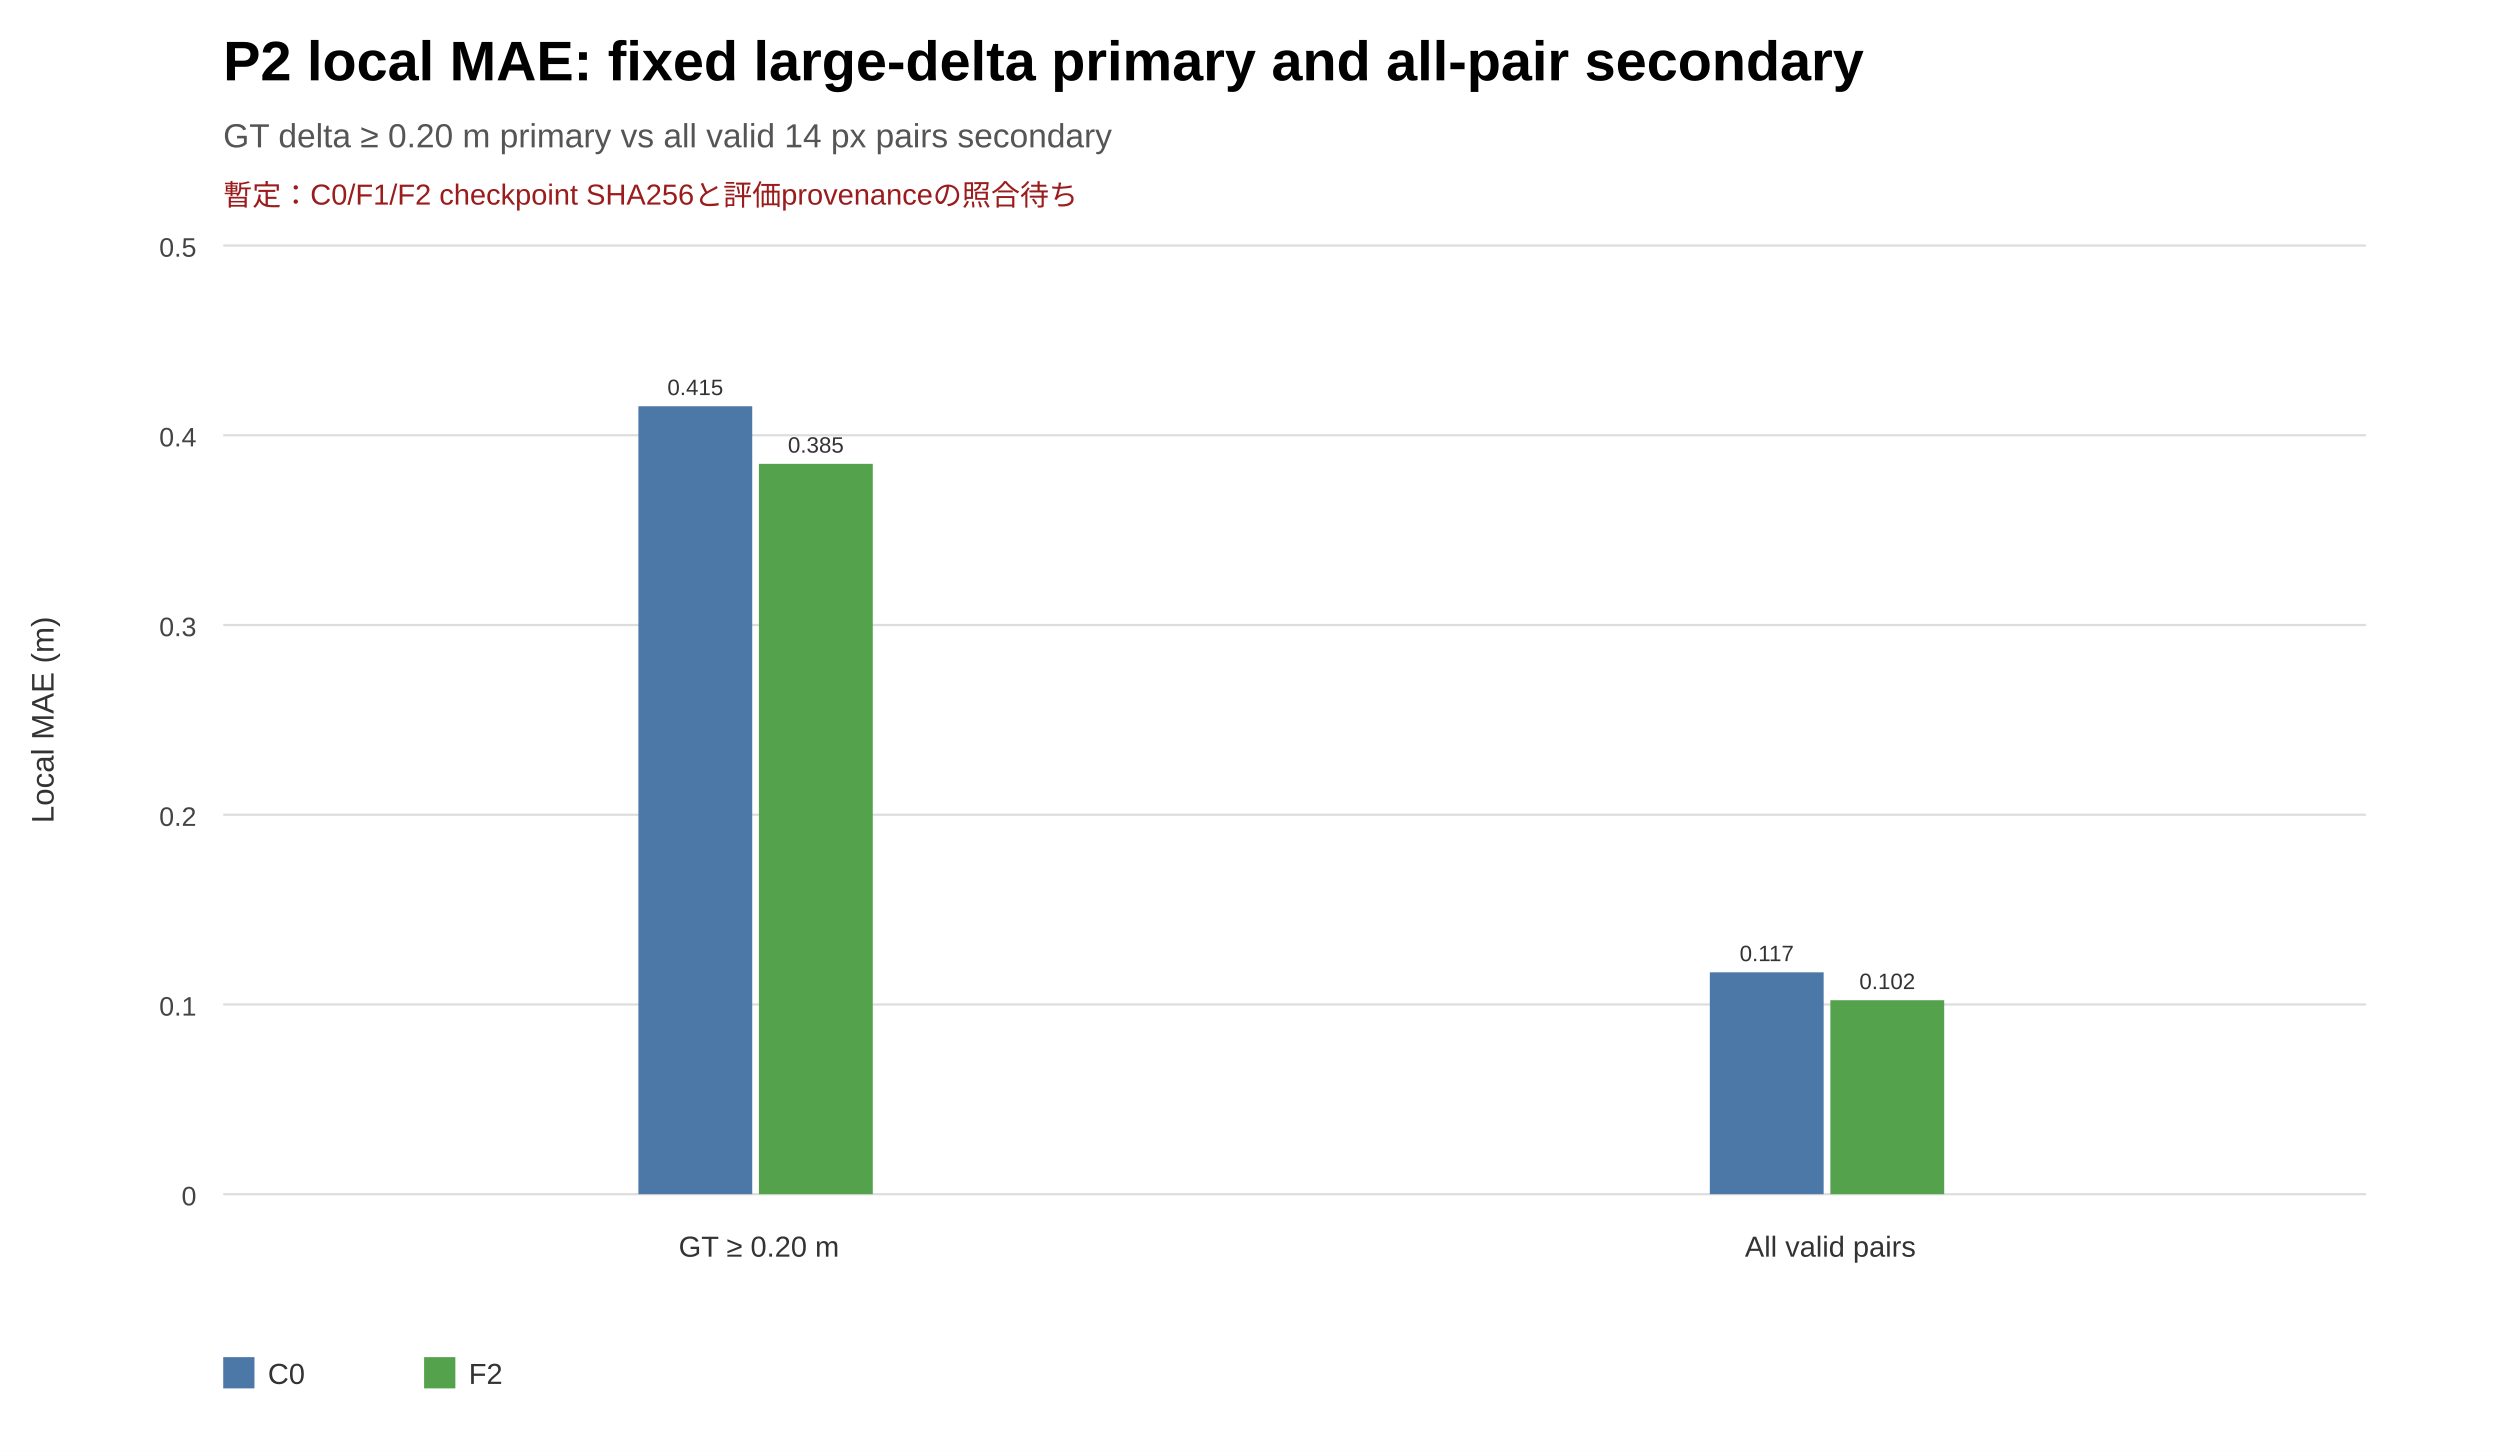
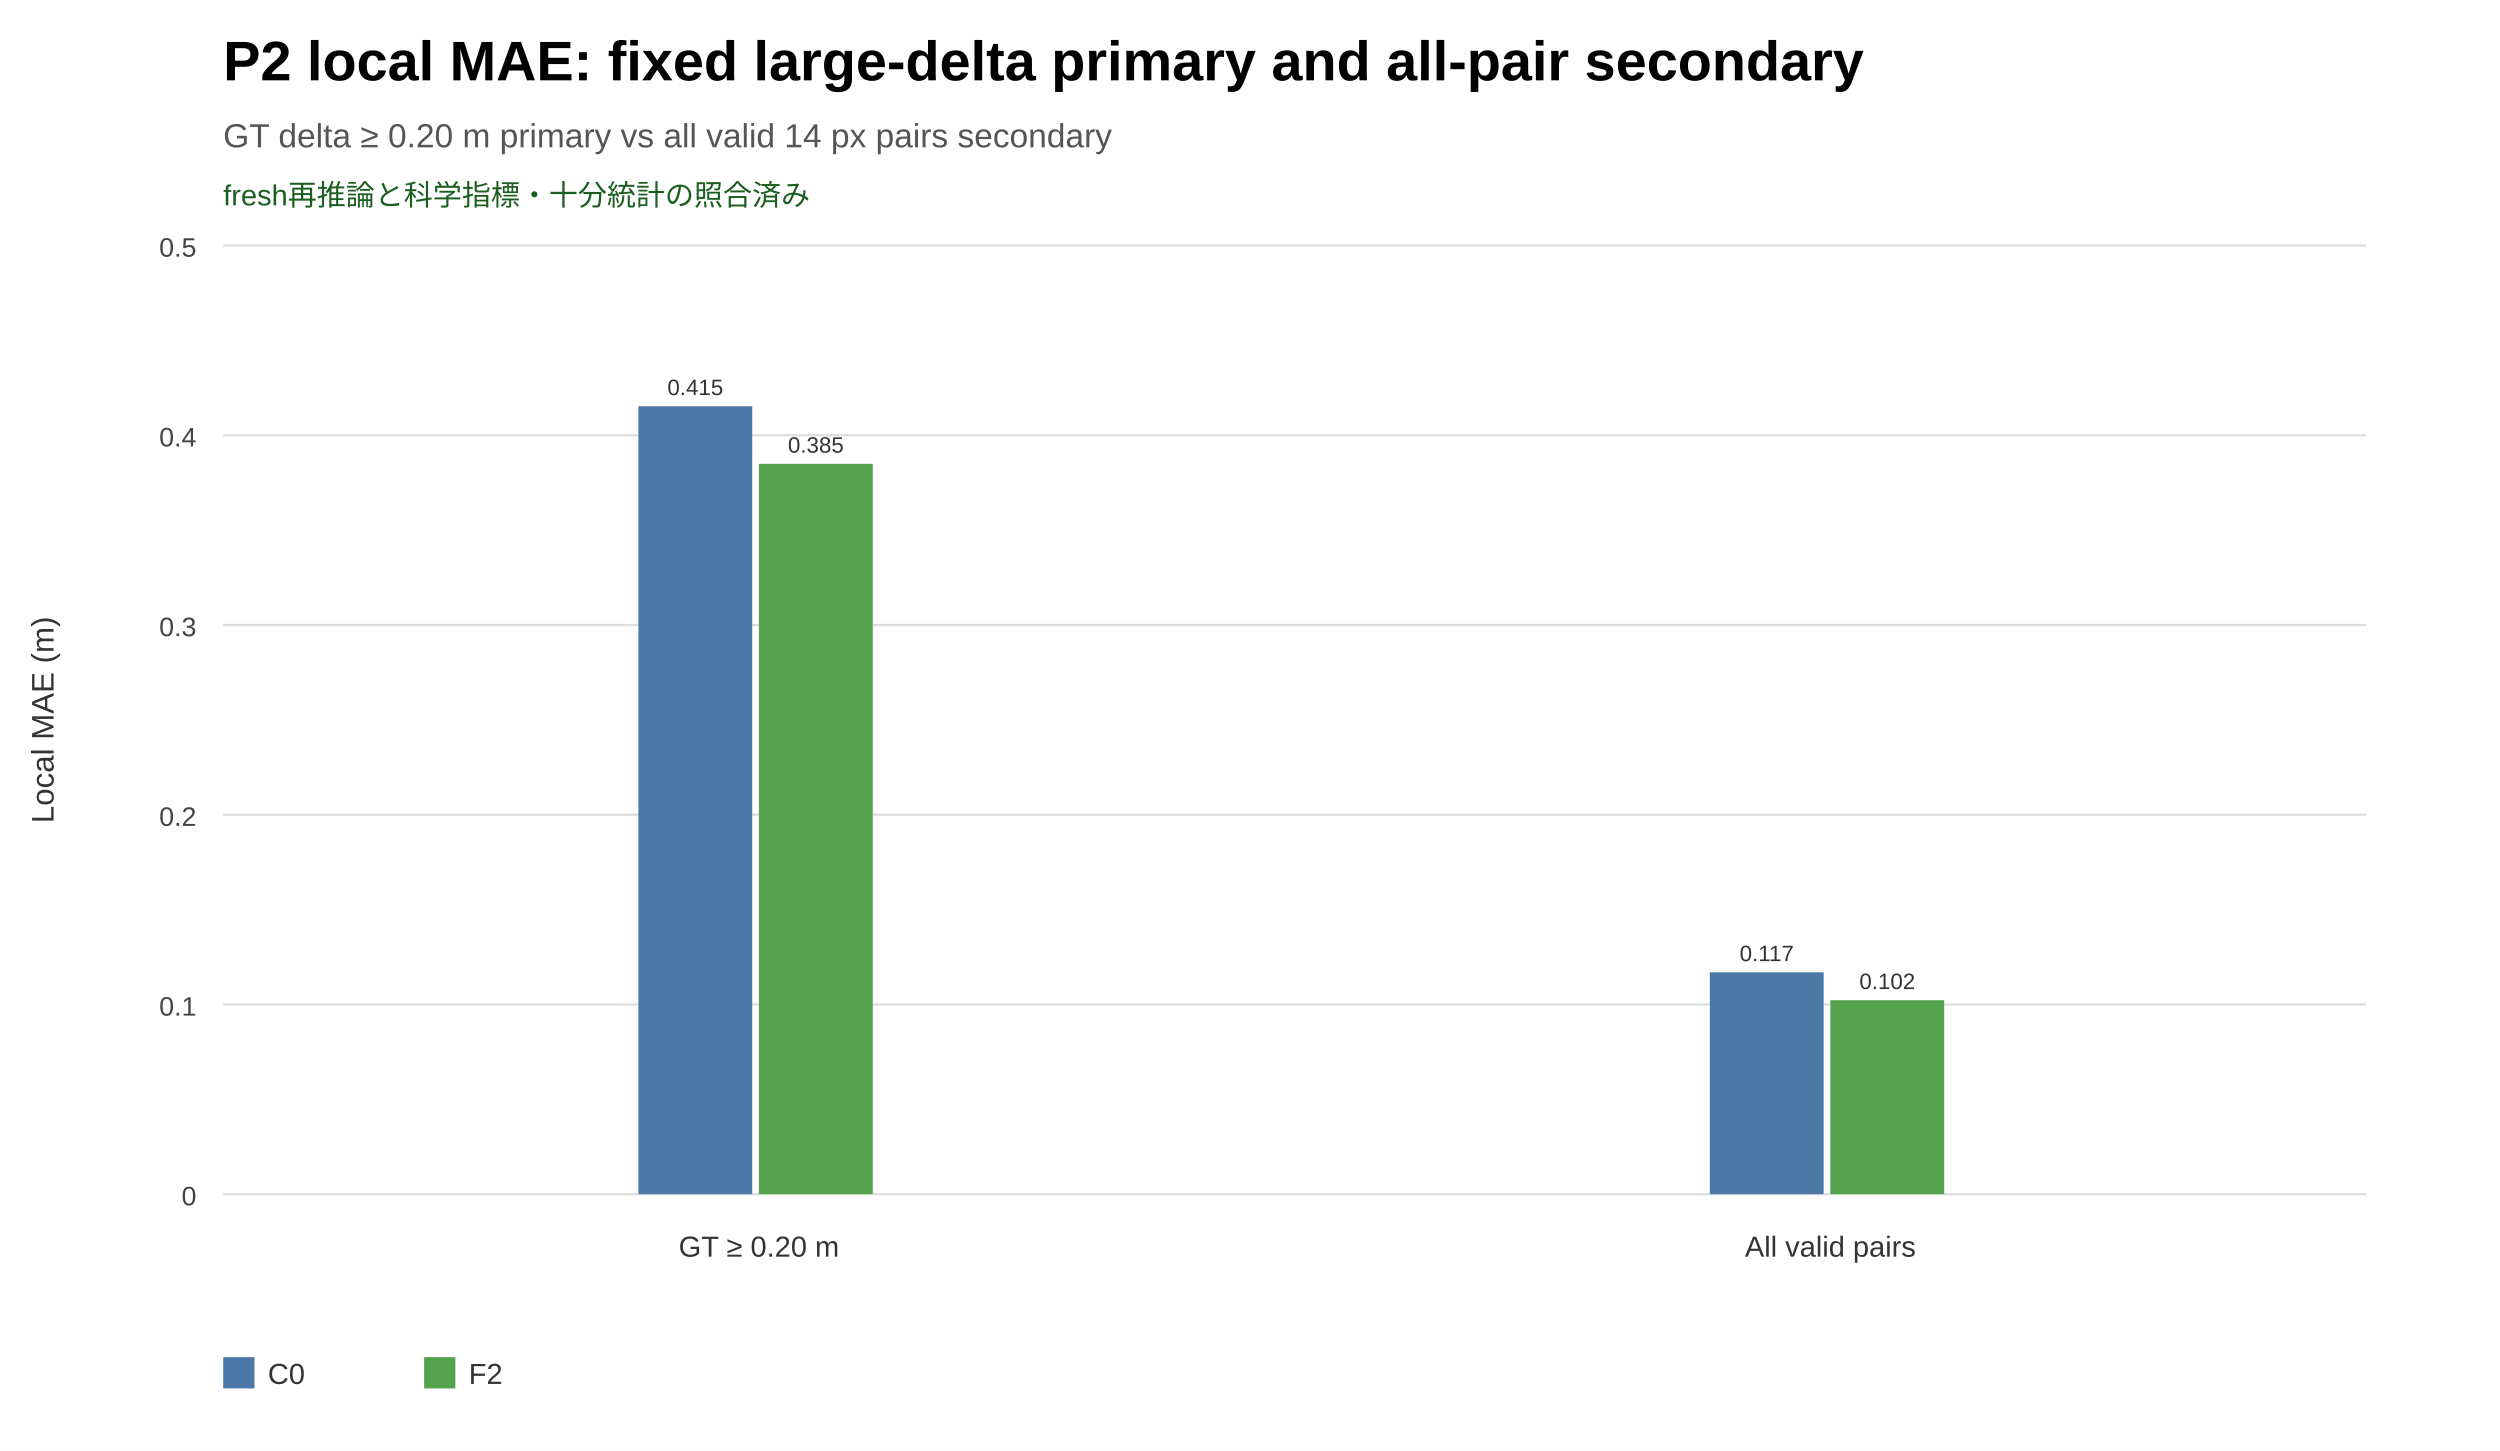
<svg xmlns="http://www.w3.org/2000/svg" width="1120" height="650" viewBox="0 0 1120 650">
  <rect width="100%" height="100%" fill="#ffffff" />
  <text x="100" y="36" font-family="Arial,sans-serif" font-size="25" font-weight="700">P2 local MAE: fixed large-delta primary and all-pair secondary</text>
  <text x="100" y="66" font-family="Arial,sans-serif" font-size="15" fill="#555">GT delta ≥ 0.20 m primary vs all valid 14 px pairs secondary</text>
-   <text x="100" y="92" font-family="Arial,sans-serif" font-size="13" fill="#9b1c1c">暫定：C0/F1/F2 checkpoint SHA256と評価provenanceの照合待ち</text>
+   <text x="100" y="92" font-family="Arial,sans-serif" font-size="13" fill="#1b5e20">fresh再推論と科学指標・十分統計の照合済み</text>
  <line x1="100" y1="535.0" x2="1060" y2="535.0" stroke="#ddd" />
  <text x="88" y="540.0" text-anchor="end" font-family="Arial,sans-serif" font-size="12" fill="#444">0</text>
  <line x1="100" y1="450.0" x2="1060" y2="450.0" stroke="#ddd" />
  <text x="88" y="455.0" text-anchor="end" font-family="Arial,sans-serif" font-size="12" fill="#444">0.1</text>
  <line x1="100" y1="365.0" x2="1060" y2="365.0" stroke="#ddd" />
  <text x="88" y="370.0" text-anchor="end" font-family="Arial,sans-serif" font-size="12" fill="#444">0.2</text>
  <line x1="100" y1="280.0" x2="1060" y2="280.0" stroke="#ddd" />
  <text x="88" y="285.0" text-anchor="end" font-family="Arial,sans-serif" font-size="12" fill="#444">0.3</text>
  <line x1="100" y1="195.0" x2="1060" y2="195.0" stroke="#ddd" />
  <text x="88" y="200.0" text-anchor="end" font-family="Arial,sans-serif" font-size="12" fill="#444">0.4</text>
  <line x1="100" y1="110.0" x2="1060" y2="110.0" stroke="#ddd" />
  <text x="88" y="115.0" text-anchor="end" font-family="Arial,sans-serif" font-size="12" fill="#444">0.5</text>
  <rect x="286.0" y="182.0" width="51.0" height="353.0" fill="#4C78A8" />
  <text x="311.5" y="177.0" text-anchor="middle" font-family="Arial,sans-serif" font-size="10" fill="#333">0.415</text>
  <rect x="340.0" y="207.8" width="51.0" height="327.2" fill="#54A24B" />
  <text x="365.5" y="202.8" text-anchor="middle" font-family="Arial,sans-serif" font-size="10" fill="#333">0.385</text>
  <text x="340.0" y="563" text-anchor="middle" font-family="Arial,sans-serif" font-size="13" fill="#333">GT ≥ 0.20 m</text>
  <rect x="766.0" y="435.6" width="51.0" height="99.4" fill="#4C78A8" />
  <text x="791.5" y="430.6" text-anchor="middle" font-family="Arial,sans-serif" font-size="10" fill="#333">0.117</text>
  <rect x="820.0" y="448.1" width="51.0" height="86.9" fill="#54A24B" />
  <text x="845.5" y="443.1" text-anchor="middle" font-family="Arial,sans-serif" font-size="10" fill="#333">0.102</text>
  <text x="820.0" y="563" text-anchor="middle" font-family="Arial,sans-serif" font-size="13" fill="#333">All valid pairs</text>
  <text x="24" y="322.5" transform="rotate(-90 24 322.5)" text-anchor="middle" font-family="Arial,sans-serif" font-size="14" fill="#333">Local MAE (m)</text>
  <rect x="100" y="608" width="14" height="14" fill="#4C78A8" />
  <text x="120" y="620" font-family="Arial,sans-serif" font-size="13" fill="#333">C0</text>
  <rect x="190" y="608" width="14" height="14" fill="#54A24B" />
  <text x="210" y="620" font-family="Arial,sans-serif" font-size="13" fill="#333">F2</text>
</svg>
